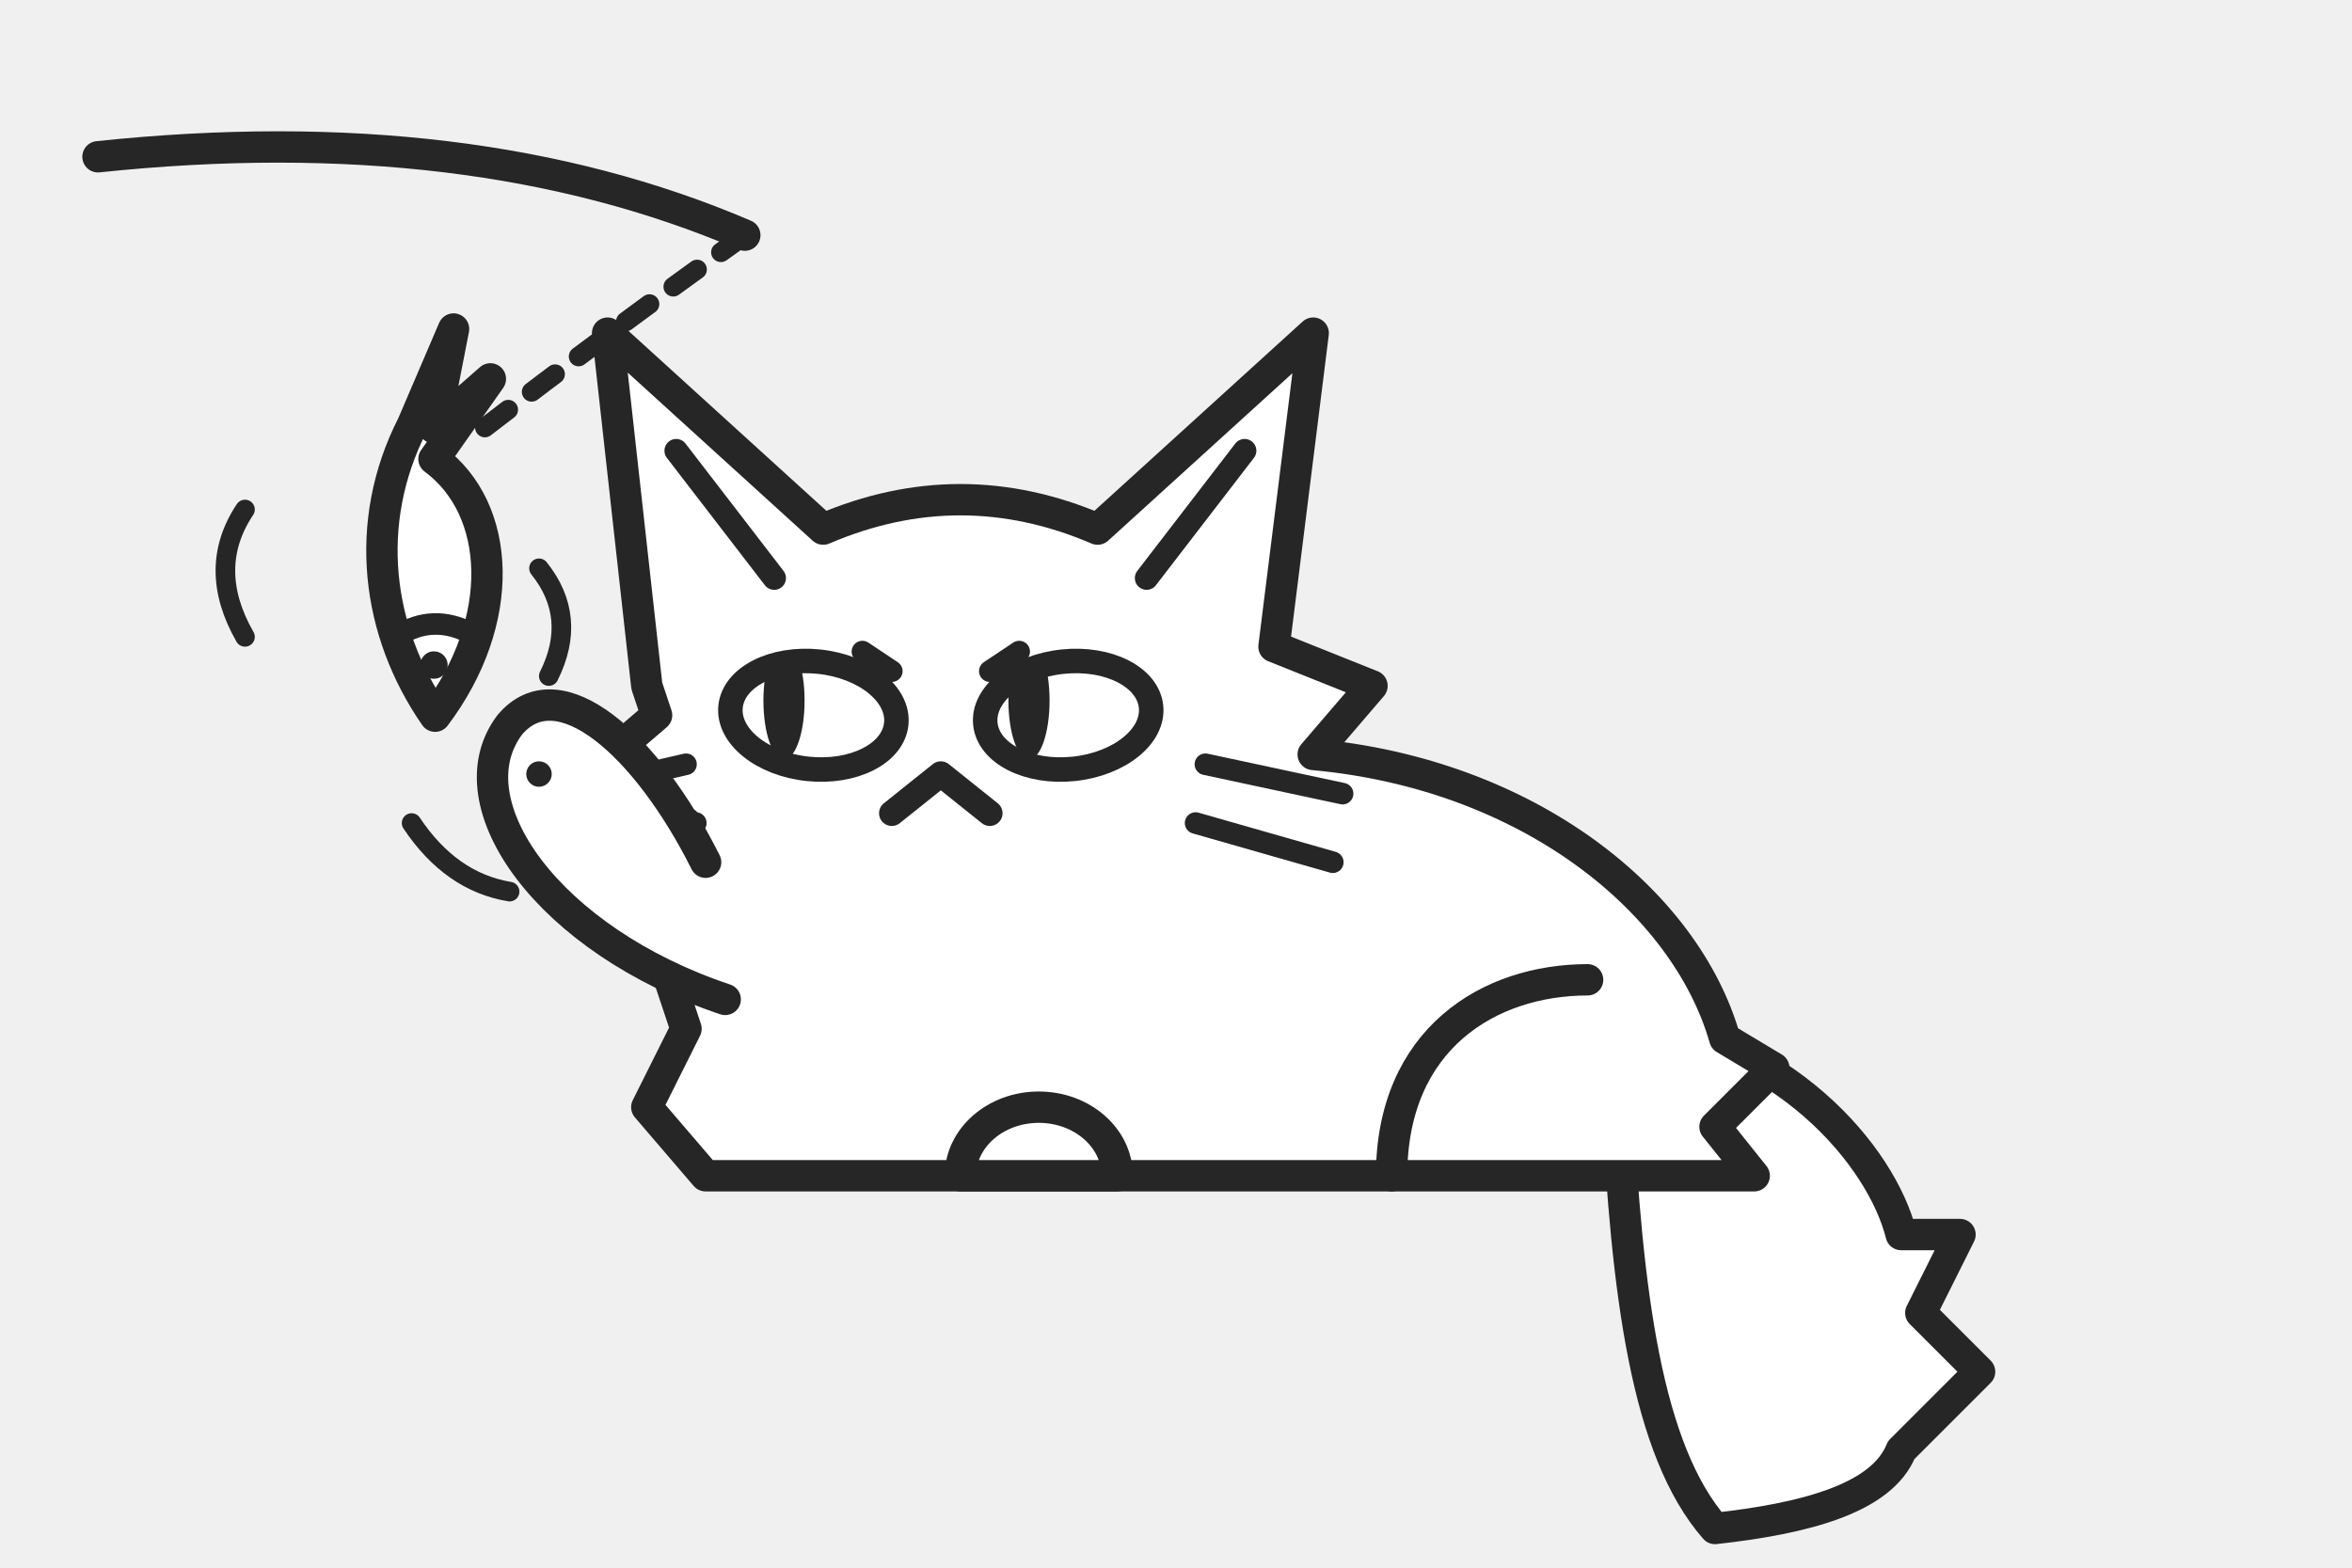
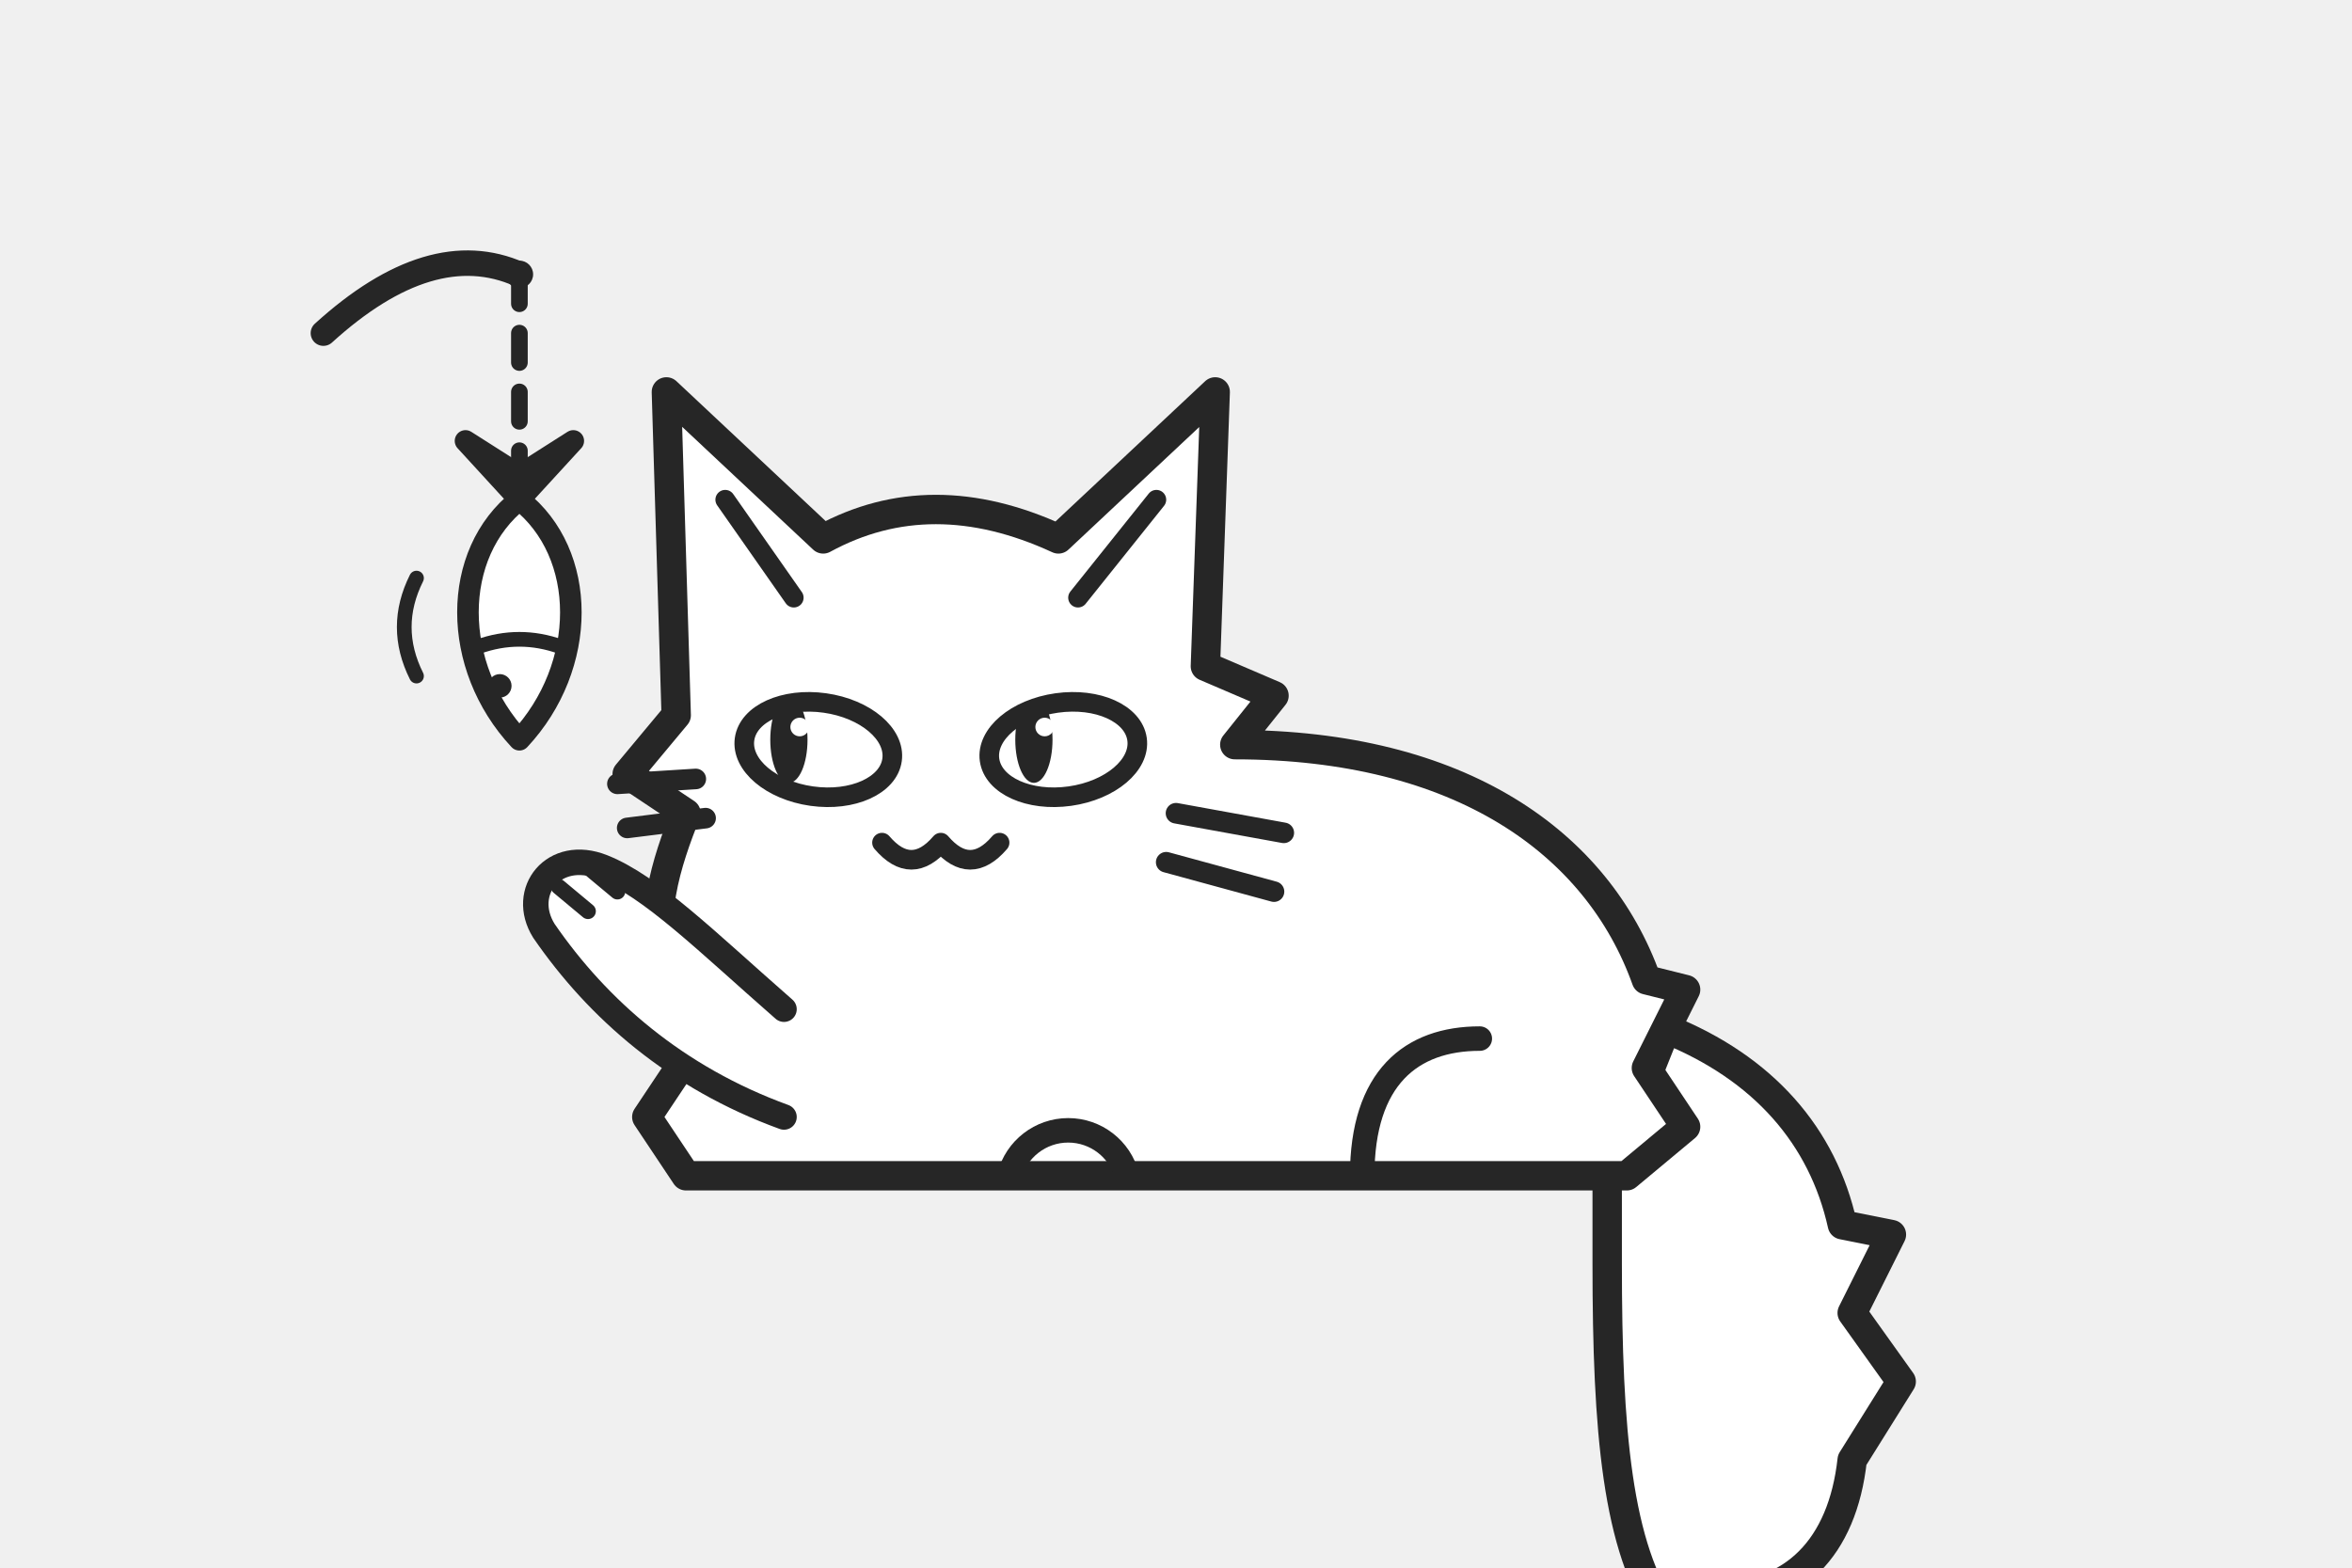
<svg xmlns="http://www.w3.org/2000/svg" viewBox="0 0 240 160" width="360" height="240">
  <defs>
    <clipPath id="left-eye-play">
-       <ellipse cx="83" cy="73" rx="8.5" ry="5.5" transform="rotate(6 83 73)" />
+       <ellipse cx="83.5" cy="76.5" rx="7.6" ry="4.8" transform="rotate(8 83.5 76.5)" />
    </clipPath>
    <clipPath id="right-eye-play">
-       <ellipse cx="109" cy="73" rx="8.5" ry="5.5" transform="rotate(-6 109 73)" />
+       <ellipse cx="108.5" cy="76.5" rx="7.6" ry="4.8" transform="rotate(-8 108.5 76.5)" />
    </clipPath>
  </defs>
-   <g fill="#ffffff" stroke="#262626" stroke-width="3.2" stroke-linecap="round" stroke-linejoin="round">
-     <path d="M 165 104 C 182 106, 192 118, 194 126 L 200 126 L 196 134 L 202 140 L 194 148 C 192 153, 184 155, 175 156 C 168 148, 166 132, 165 112 Z" />
-     <path data-role="body" d="M 66 70               L 62 34 L 84 54               Q 98 48 112 54               L 134 34 L 130 66               L 140 70 L 134 77               C 156 79, 172 92, 176 106               L 181 109 L 175 115 L 179 120               L 72 120               L 66 113 L 70 105 L 66 93 L 70 84 L 60 79 L 67 73 Z" />
-     <line x1="69" y1="46" x2="79" y2="59" stroke-width="2.4" />
-     <line x1="127" y1="46" x2="117" y2="59" stroke-width="2.4" />
-     <ellipse cx="83" cy="73" rx="8.5" ry="5.5" transform="rotate(6 83 73)" stroke-width="2.5" />
+   <g fill="#ffffff" stroke="#262626" stroke-width="3" stroke-linecap="round" stroke-linejoin="round">
+     <path d="M 170 105 C 180 109, 186 116, 188 125 L 193 126 L 189 134 L 194 141 L 189 149 C 188 158, 183 163, 175 163 L 170 165 C 165 158, 164 146, 164 129 L 164 120 Z" />
+     <path data-role="body" d="M 68 40 L 84 55 Q 95 49 108 55 L 124 40 L 123 68 L 130 71 L 126 76 C 149 76, 163 86, 168 100 L 172 101 L 168 109 L 172 115 L 166 120 L 70 120 L 66 114 L 70 108 L 68 100 C 66 94, 68 88, 70 83 L 64 79 L 69 73 Z" />
+     <line x1="74" y1="51" x2="81" y2="61" stroke-width="2" />
+     <line x1="118" y1="51" x2="110" y2="61" stroke-width="2" />
+     <ellipse cx="83.5" cy="76.5" rx="7.6" ry="4.8" transform="rotate(8 83.5 76.5)" stroke-width="2" />
    <g clip-path="url(#left-eye-play)">
-       <ellipse cx="80" cy="71.5" rx="2.1" ry="6" fill="#262626" stroke="none" />
+       <ellipse cx="80.5" cy="75.5" rx="1.9" ry="4.4" fill="#262626" stroke="none" />
+       <circle cx="81.6" cy="74.2" r="0.95" fill="#ffffff" stroke="none" />
    </g>
-     <ellipse cx="109" cy="73" rx="8.5" ry="5.5" transform="rotate(-6 109 73)" stroke-width="2.5" />
+     <ellipse cx="108.5" cy="76.5" rx="7.6" ry="4.8" transform="rotate(-8 108.5 76.5)" stroke-width="2" />
    <g clip-path="url(#right-eye-play)">
-       <ellipse cx="105" cy="71.5" rx="2.1" ry="6" fill="#262626" stroke="none" />
+       <ellipse cx="105.5" cy="75.5" rx="1.9" ry="4.4" fill="#262626" stroke="none" />
+       <circle cx="106.6" cy="74.2" r="0.95" fill="#ffffff" stroke="none" />
    </g>
-     <path d="M 88 66.5 L 91 68.5" fill="none" stroke-width="2.2" />
-     <path d="M 104 66.5 L 101 68.5" fill="none" stroke-width="2.2" />
-     <path d="M 91 83 L 96 79 L 101 83" fill="none" stroke-width="2.6" />
-     <line x1="57" y1="81" x2="70" y2="78" stroke-width="2.2" />
-     <line x1="58" y1="88" x2="71" y2="84" stroke-width="2.2" />
-     <line x1="123" y1="78" x2="137" y2="81" stroke-width="2.2" />
-     <line x1="122" y1="84" x2="136" y2="88" stroke-width="2.2" />
-     <path d="M 142 120 C 142 106, 152 100, 162 100" fill="none" />
-     <path d="M 98 120 A 8 7 0 0 1 114 120 Z" />
-     <path data-motion="WAND_PAW" d="M 74 102 C 56 96, 46 82, 52 74 C 57 68, 66 76, 72 88" />
-     <circle data-motion="WAND_PAW" cx="55" cy="79" r="1.3" fill="#262626" stroke="none" />
-     <path data-motion="WAND_PAW" d="M 42 84 Q 46 90 52 91" fill="none" stroke-width="2" />
-     <path data-motion="WAND_ROD" d="M 10 16 Q 48 12 76 24" fill="none" stroke-width="3.2" />
-     <path data-motion="WAND_LURE" d="M 76 24 Q 62 34 49 44" fill="none" stroke-width="2" stroke-dasharray="3 3" />
-     <g transform="rotate(-18 42 56)">
-       <path data-motion="WAND_LURE" d="M 46 44                 L 53 36 L 48 45 L 55 42 L 47 48                 C 52 55, 49 66, 39 73                 C 36 63, 38 52, 46 44 Z" />
-       <path data-motion="WAND_LURE" d="M 38 64 Q 42 63 45 66" fill="none" stroke-width="2.2" />
-       <circle data-motion="WAND_LURE" cx="40.5" cy="68" r="1.4" fill="#262626" stroke="none" />
-     </g>
-     <path data-motion="WAND_LURE" d="M 25 52 Q 21 58 25 65" fill="none" stroke-width="2" />
-     <path data-motion="WAND_LURE" d="M 55 58 Q 59 63 56 69" fill="none" stroke-width="2" />
+     <path d="M 90 86 Q 93 89.5 96 86 Q 99 89.5 102 86" fill="none" stroke-width="2" />
+     <line x1="63" y1="80" x2="71" y2="79.5" stroke-width="2.1" />
+     <line x1="64" y1="84.5" x2="72" y2="83.5" stroke-width="2.1" />
+     <line x1="120" y1="83" x2="131" y2="85" stroke-width="2.1" />
+     <line x1="119" y1="88" x2="130" y2="91" stroke-width="2.1" />
+     <path d="M 103 120 A 6.2 6.2 0 0 1 115 120" fill="none" stroke-width="2.5" />
+     <path d="M 139 120 C 139 110, 144 106, 151 106" fill="none" stroke-width="2.5" />
+     <path data-motion="WAND_PAW" d="M 80 114 C 69 110, 61 103, 55.5 95 C 53 91, 56.5 86.5, 61.5 88.5 C 66.5 90.5, 72 96, 80 103" stroke-width="2.6" />
+     <path data-motion="WAND_PAW" d="M 57 90.5 L 60 93 M 60 88.5 L 63 91" fill="none" stroke-width="1.6" />
+     <path data-motion="WAND_ROD" d="M 33 34 Q 44 24 53 28" fill="none" stroke-width="2.6" />
+     <circle data-motion="WAND_ROD" cx="53" cy="28" r="1.4" fill="#262626" stroke="none" />
+     <line data-motion="WAND_LURE" x1="53" y1="28" x2="53" y2="49" fill="none" stroke-width="1.7" stroke-dasharray="3 3" />
+     <path data-motion="WAND_LURE" d="M 53 51 L 47.5 45 L 53 48.5 L 58.5 45 L 53 51 C 60 56.5, 60 68, 53 75.5 C 46 68, 46 56.5, 53 51 Z" stroke-width="2.2" />
+     <path data-motion="WAND_LURE" d="M 48.8 66 Q 53 64.5 57.2 66" fill="none" stroke-width="1.5" />
+     <circle data-motion="WAND_LURE" cx="51" cy="70" r="1.2" fill="#262626" stroke="none" />
+     <path data-motion="WAND_LURE" d="M 42.5 59 Q 40 64 42.5 69" fill="none" stroke-width="1.5" />
  </g>
</svg>
